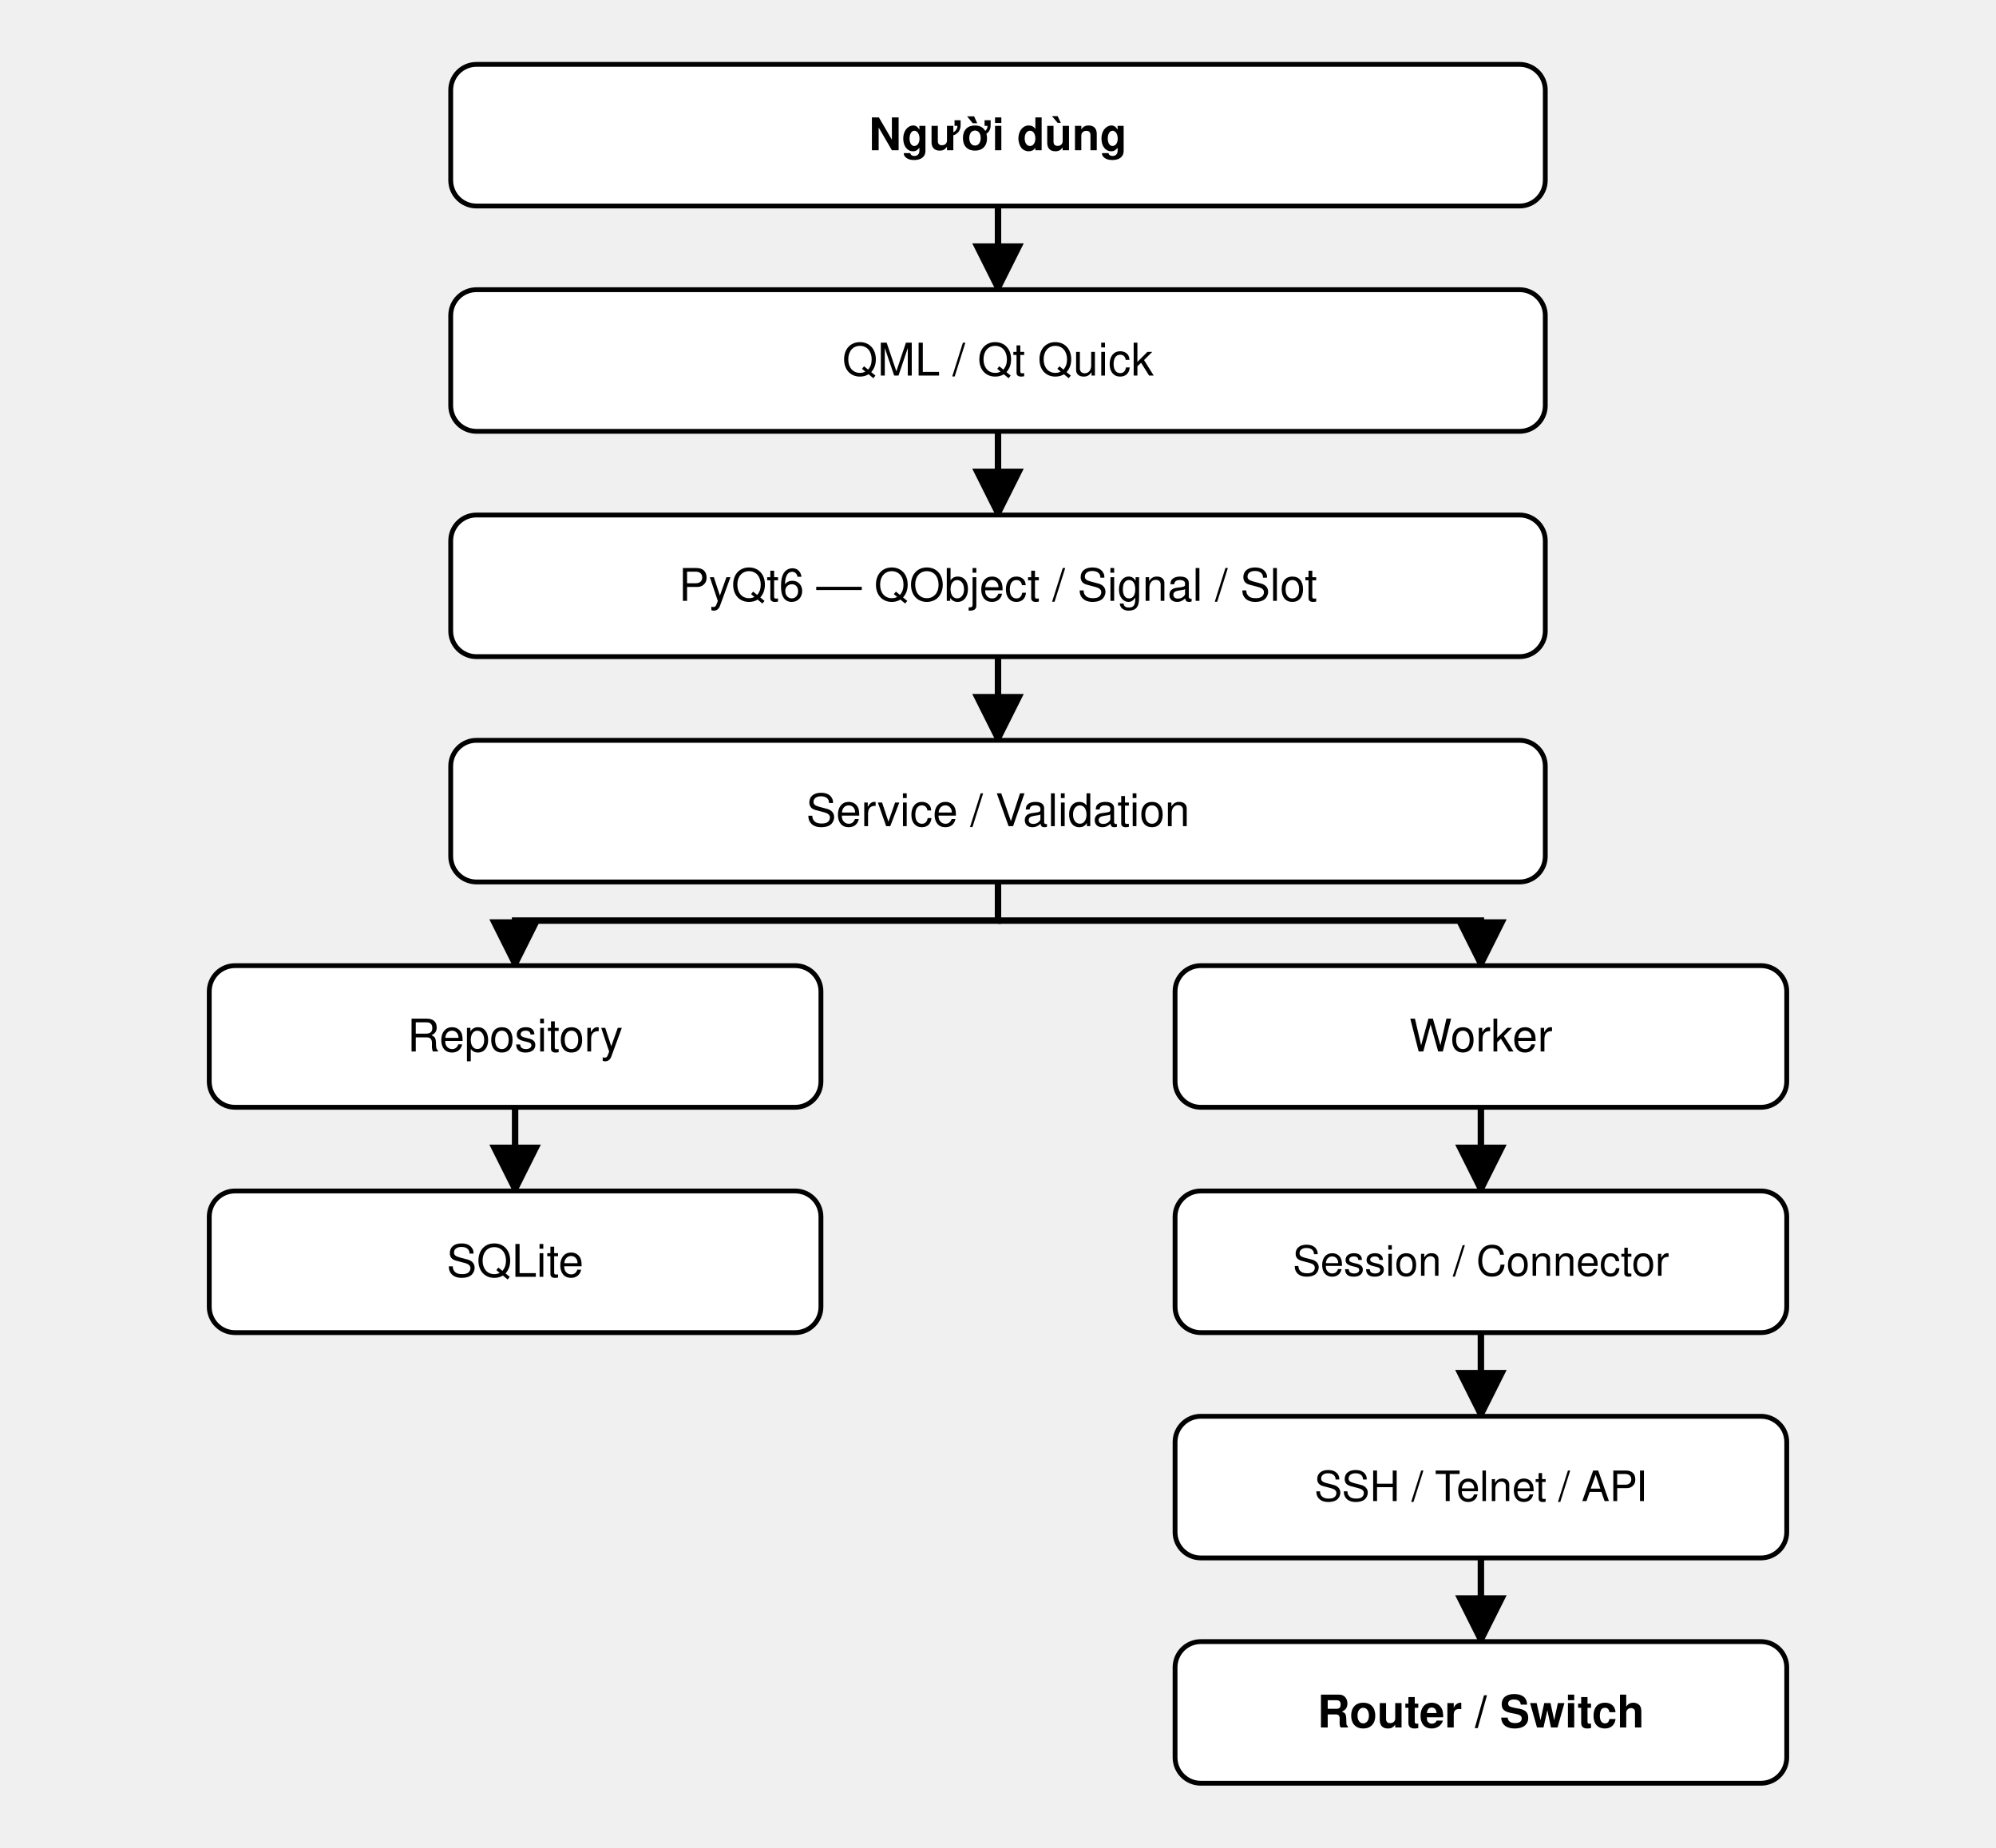
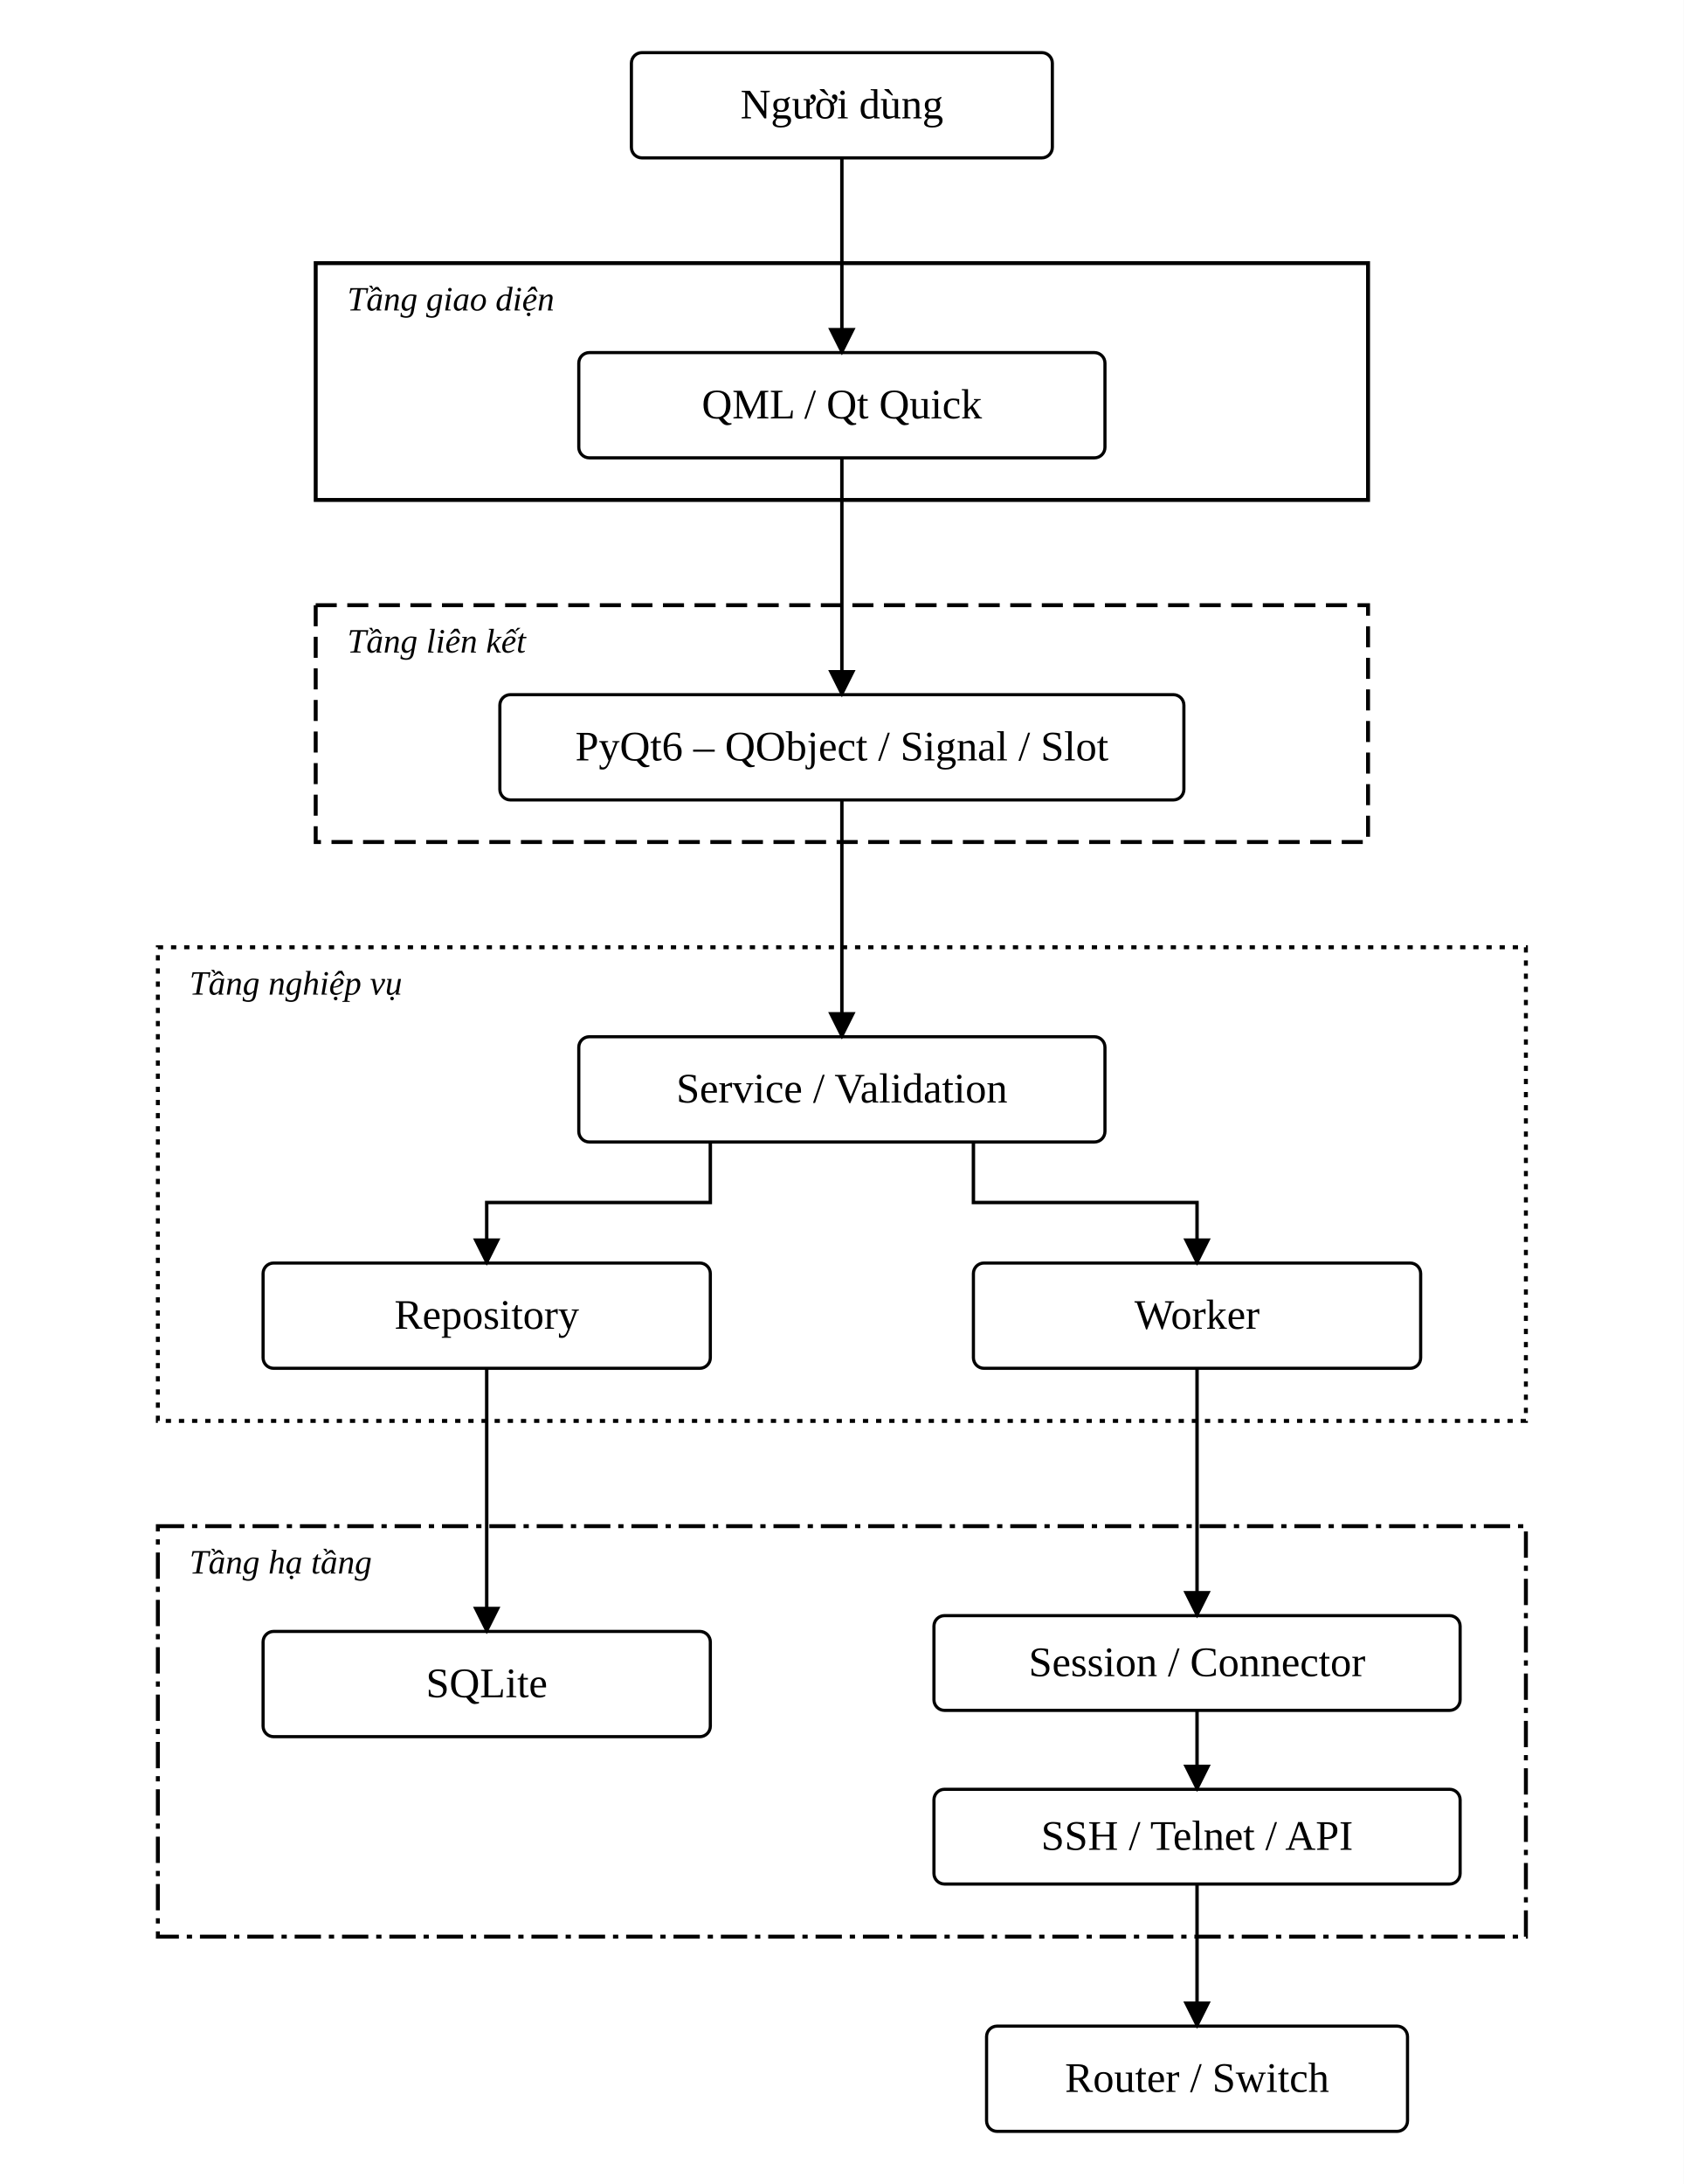
- <svg xmlns="http://www.w3.org/2000/svg" viewBox="0 0 620 574" font-family="Helvetica, Arial, sans-serif">
+ <svg xmlns="http://www.w3.org/2000/svg" viewBox="0 0 640 830" width="640" height="830" font-family="'Times New Roman', Times, serif">
  <defs>
    <marker id="arrow" viewBox="0 0 10 10" refX="9" refY="5" markerWidth="8" markerHeight="8" orient="auto-start-reverse">
-       <path d="M0,0 L10,5 L0,10 z" fill="#000000" />
+       <path d="M 0 0 L 10 5 L 0 10 z" fill="#000" />
    </marker>
  </defs>
-   <rect x="140.0" y="20" width="340" height="44" rx="8" fill="#ffffff" stroke="#000000" stroke-width="1.5" />
-   <text x="310.0" y="46.667" text-anchor="middle" font-size="14" font-family="Helvetica, Arial, sans-serif" font-weight="600" fill="#000000">Người dùng</text>
-   <line x1="310.0" y1="64" x2="310.0" y2="90" stroke="#000000" stroke-width="2" marker-end="url(#arrow)" />
-   <rect x="140.0" y="90" width="340" height="44" rx="8" fill="#ffffff" stroke="#000000" stroke-width="1.5" />
-   <text x="310.0" y="116.667" text-anchor="middle" font-size="14" font-family="Helvetica, Arial, sans-serif" font-weight="500" fill="#000000">QML / Qt Quick</text>
-   <line x1="310.0" y1="134" x2="310.0" y2="160" stroke="#000000" stroke-width="2" marker-end="url(#arrow)" />
-   <rect x="140.0" y="160" width="340" height="44" rx="8" fill="#ffffff" stroke="#000000" stroke-width="1.5" />
-   <text x="310.0" y="186.667" text-anchor="middle" font-size="14" font-family="Helvetica, Arial, sans-serif" font-weight="500" fill="#000000">PyQt6 — QObject / Signal / Slot</text>
-   <line x1="310.0" y1="204" x2="310.0" y2="230" stroke="#000000" stroke-width="2" marker-end="url(#arrow)" />
-   <rect x="140.0" y="230" width="340" height="44" rx="8" fill="#ffffff" stroke="#000000" stroke-width="1.5" />
-   <text x="310.0" y="256.667" text-anchor="middle" font-size="14" font-family="Helvetica, Arial, sans-serif" font-weight="500" fill="#000000">Service / Validation</text>
-   <path d="M310,274 V286 H160 V300" fill="none" stroke="#000000" stroke-width="2" marker-end="url(#arrow)" />
-   <path d="M310,286 H460 V300" fill="none" stroke="#000000" stroke-width="2" marker-end="url(#arrow)" />
-   <rect x="65.0" y="300" width="190" height="44" rx="8" fill="#ffffff" stroke="#000000" stroke-width="1.5" />
-   <text x="160.0" y="326.667" text-anchor="middle" font-size="14" font-family="Helvetica, Arial, sans-serif" font-weight="500" fill="#000000">Repository</text>
-   <rect x="365.0" y="300" width="190" height="44" rx="8" fill="#ffffff" stroke="#000000" stroke-width="1.5" />
-   <text x="460.0" y="326.667" text-anchor="middle" font-size="14" font-family="Helvetica, Arial, sans-serif" font-weight="500" fill="#000000">Worker</text>
-   <line x1="160.0" y1="344" x2="160.0" y2="370" stroke="#000000" stroke-width="2" marker-end="url(#arrow)" />
-   <line x1="460.0" y1="344" x2="460.0" y2="370" stroke="#000000" stroke-width="2" marker-end="url(#arrow)" />
-   <rect x="65.0" y="370" width="190" height="44" rx="8" fill="#ffffff" stroke="#000000" stroke-width="1.5" />
-   <text x="160.0" y="396.667" text-anchor="middle" font-size="14" font-family="Helvetica, Arial, sans-serif" font-weight="500" fill="#000000">SQLite</text>
-   <rect x="365.0" y="370" width="190" height="44" rx="8" fill="#ffffff" stroke="#000000" stroke-width="1.5" />
-   <text x="460.0" y="396.333" text-anchor="middle" font-size="13" font-family="Helvetica, Arial, sans-serif" font-weight="500" fill="#000000">Session / Connector</text>
-   <line x1="460.0" y1="414" x2="460.0" y2="440" stroke="#000000" stroke-width="2" marker-end="url(#arrow)" />
-   <rect x="365.0" y="440" width="190" height="44" rx="8" fill="#ffffff" stroke="#000000" stroke-width="1.5" />
-   <text x="460.0" y="466.333" text-anchor="middle" font-size="13" font-family="Helvetica, Arial, sans-serif" font-weight="500" fill="#000000">SSH / Telnet / API</text>
-   <line x1="460.0" y1="484" x2="460.0" y2="510" stroke="#000000" stroke-width="2" marker-end="url(#arrow)" />
-   <rect x="365.0" y="510" width="190" height="44" rx="8" fill="#ffffff" stroke="#000000" stroke-width="1.5" />
-   <text x="460.0" y="536.667" text-anchor="middle" font-size="14" font-family="Helvetica, Arial, sans-serif" font-weight="600" fill="#000000">Router / Switch</text>
+   <rect width="640" height="830" fill="#fff" />
+   <g fill="none" stroke="#000">
+     <rect x="120" y="100" width="400" height="90" stroke-width="1.5" />
+     <rect x="120" y="230" width="400" height="90" stroke-width="1.5" stroke-dasharray="8 4" />
+     <rect x="60" y="360" width="520" height="180" stroke-width="1.5" stroke-dasharray="2 3" />
+     <rect x="60" y="580" width="520" height="156" stroke-width="1.5" stroke-dasharray="10 3 2 3" />
+   </g>
+   <g font-size="13" font-style="italic" fill="#000">
+     <text x="132" y="118">Tầng giao diện</text>
+     <text x="132" y="248">Tầng liên kết</text>
+     <text x="72" y="378">Tầng nghiệp vụ</text>
+     <text x="72" y="598">Tầng hạ tầng</text>
+   </g>
+   <g fill="#fff" stroke="#000" stroke-width="1.2">
+     <rect x="240" y="20" width="160" height="40" rx="4" />
+     <rect x="220" y="134" width="200" height="40" rx="4" />
+     <rect x="190" y="264" width="260" height="40" rx="4" />
+     <rect x="220" y="394" width="200" height="40" rx="4" />
+     <rect x="100" y="480" width="170" height="40" rx="4" />
+     <rect x="370" y="480" width="170" height="40" rx="4" />
+     <rect x="100" y="620" width="170" height="40" rx="4" />
+     <rect x="355" y="614" width="200" height="36" rx="4" />
+     <rect x="355" y="680" width="200" height="36" rx="4" />
+     <rect x="375" y="770" width="160" height="40" rx="4" />
+   </g>
+   <g font-size="16" text-anchor="middle" fill="#000">
+     <text x="320" y="45">Người dùng</text>
+     <text x="320" y="159">QML / Qt Quick</text>
+     <text x="320" y="289">PyQt6 – QObject / Signal / Slot</text>
+     <text x="320" y="419">Service / Validation</text>
+     <text x="185" y="505">Repository</text>
+     <text x="455" y="505">Worker</text>
+     <text x="185" y="645">SQLite</text>
+     <text x="455" y="637">Session / Connector</text>
+     <text x="455" y="703">SSH / Telnet / API</text>
+     <text x="455" y="795">Router / Switch</text>
+   </g>
+   <g fill="none" stroke="#000" stroke-width="1.3" marker-end="url(#arrow)">
+     <line x1="320" y1="60" x2="320" y2="134" />
+     <line x1="320" y1="174" x2="320" y2="264" />
+     <line x1="320" y1="304" x2="320" y2="394" />
+     <path d="M 270 434 L 270 457 L 185 457 L 185 480" />
+     <path d="M 370 434 L 370 457 L 455 457 L 455 480" />
+     <line x1="185" y1="520" x2="185" y2="620" />
+     <line x1="455" y1="520" x2="455" y2="614" />
+     <line x1="455" y1="650" x2="455" y2="680" />
+     <line x1="455" y1="716" x2="455" y2="770" />
+   </g>
</svg>
